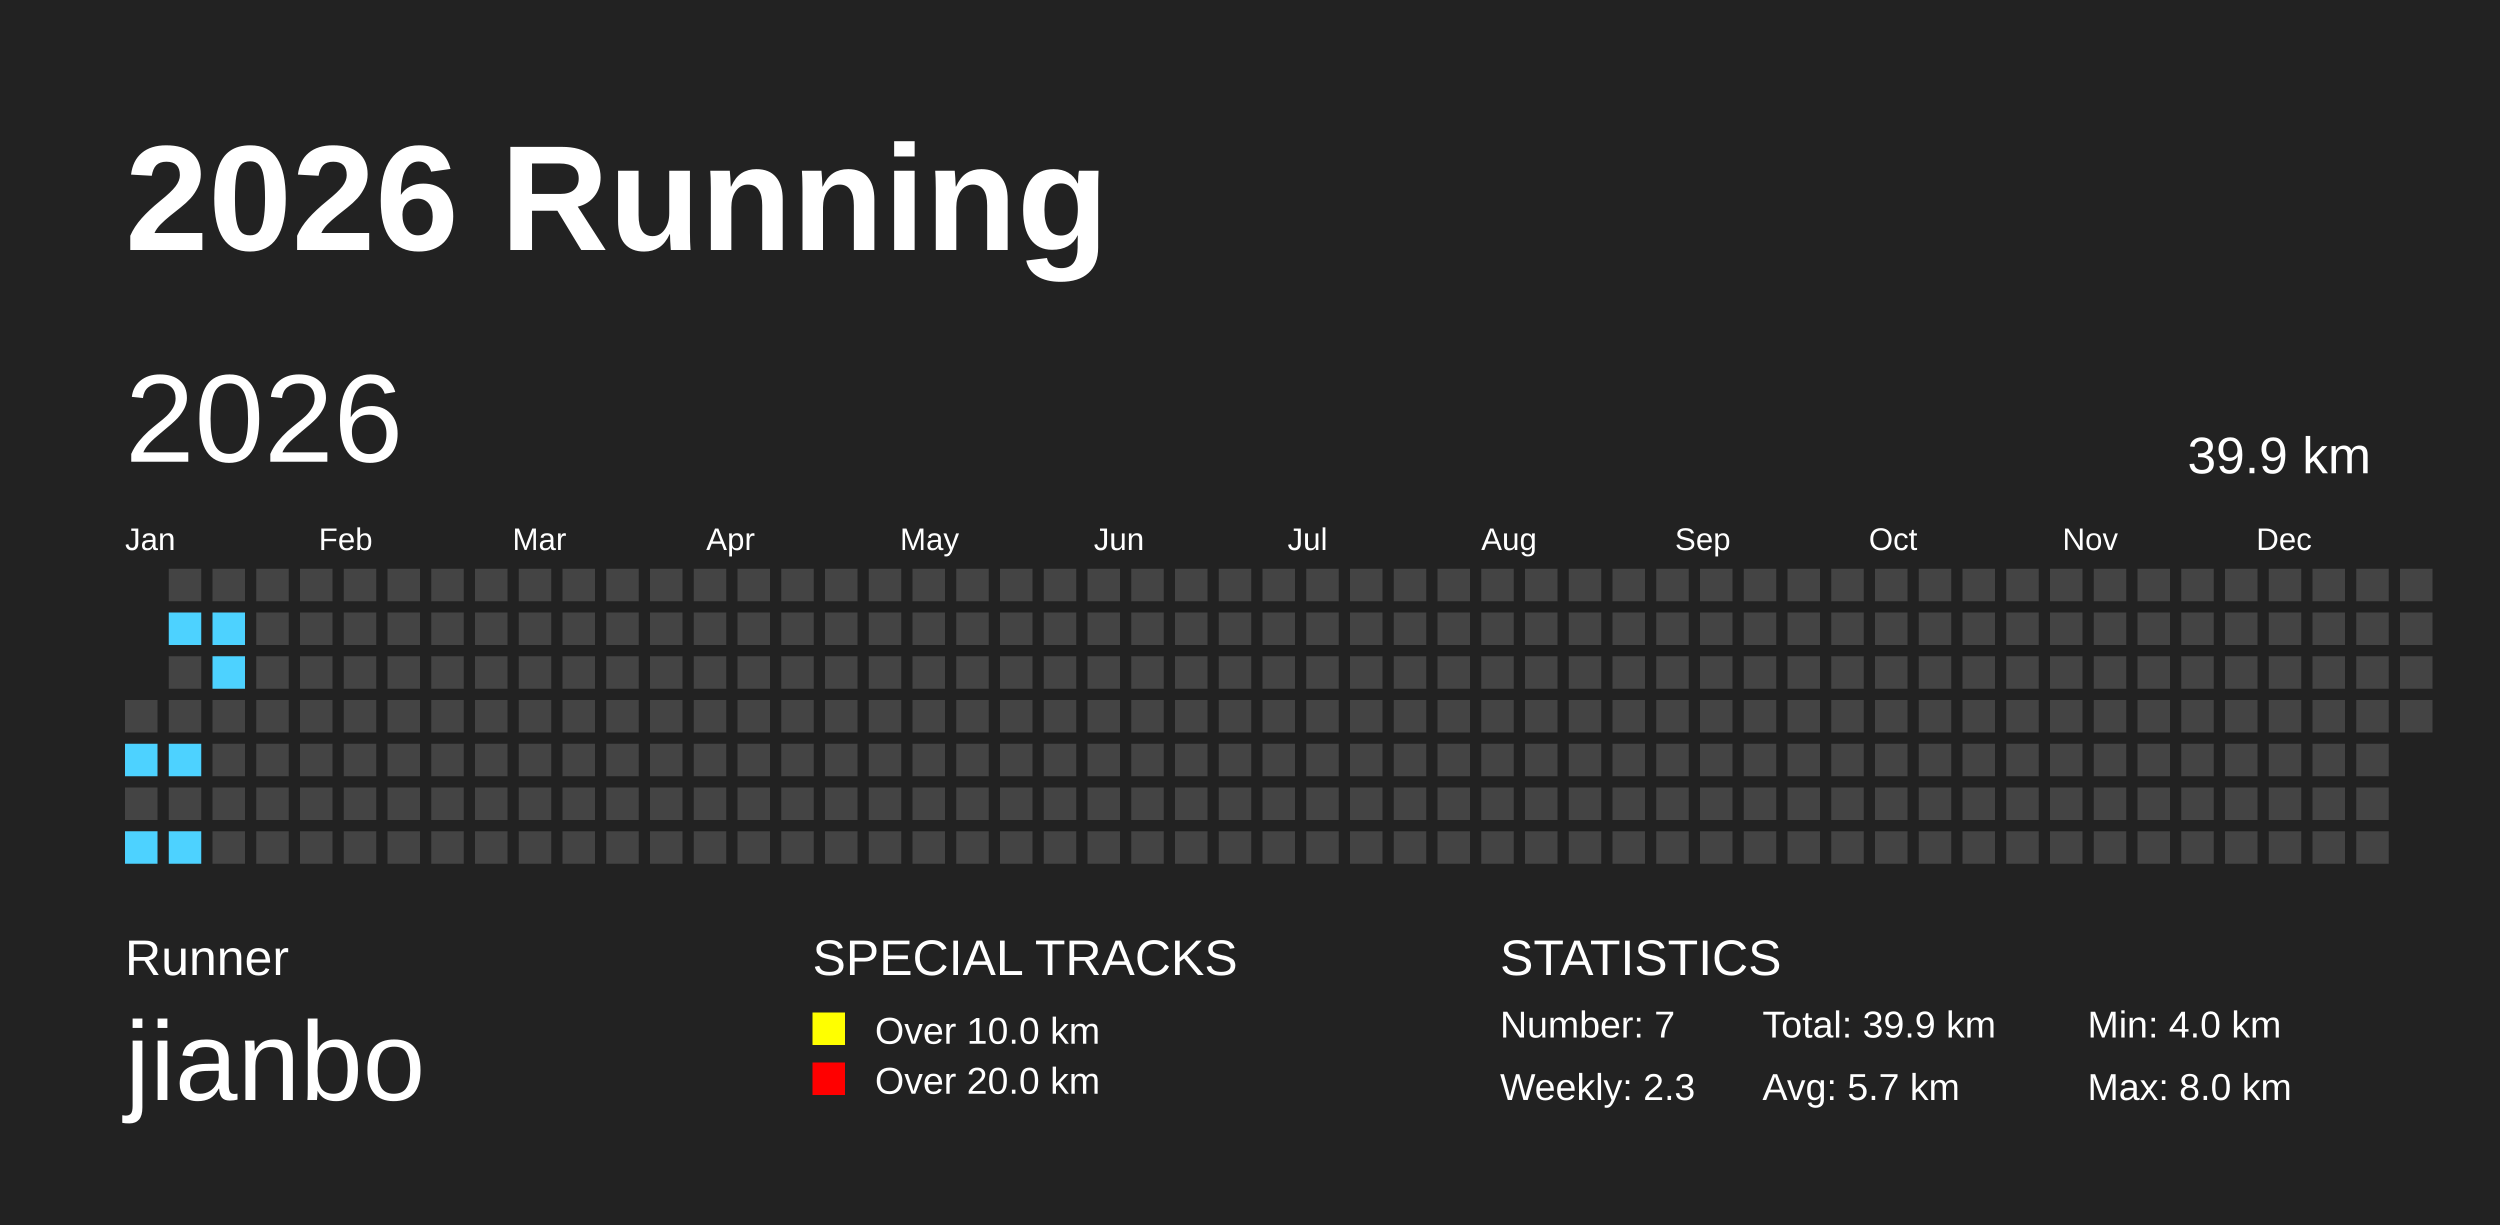
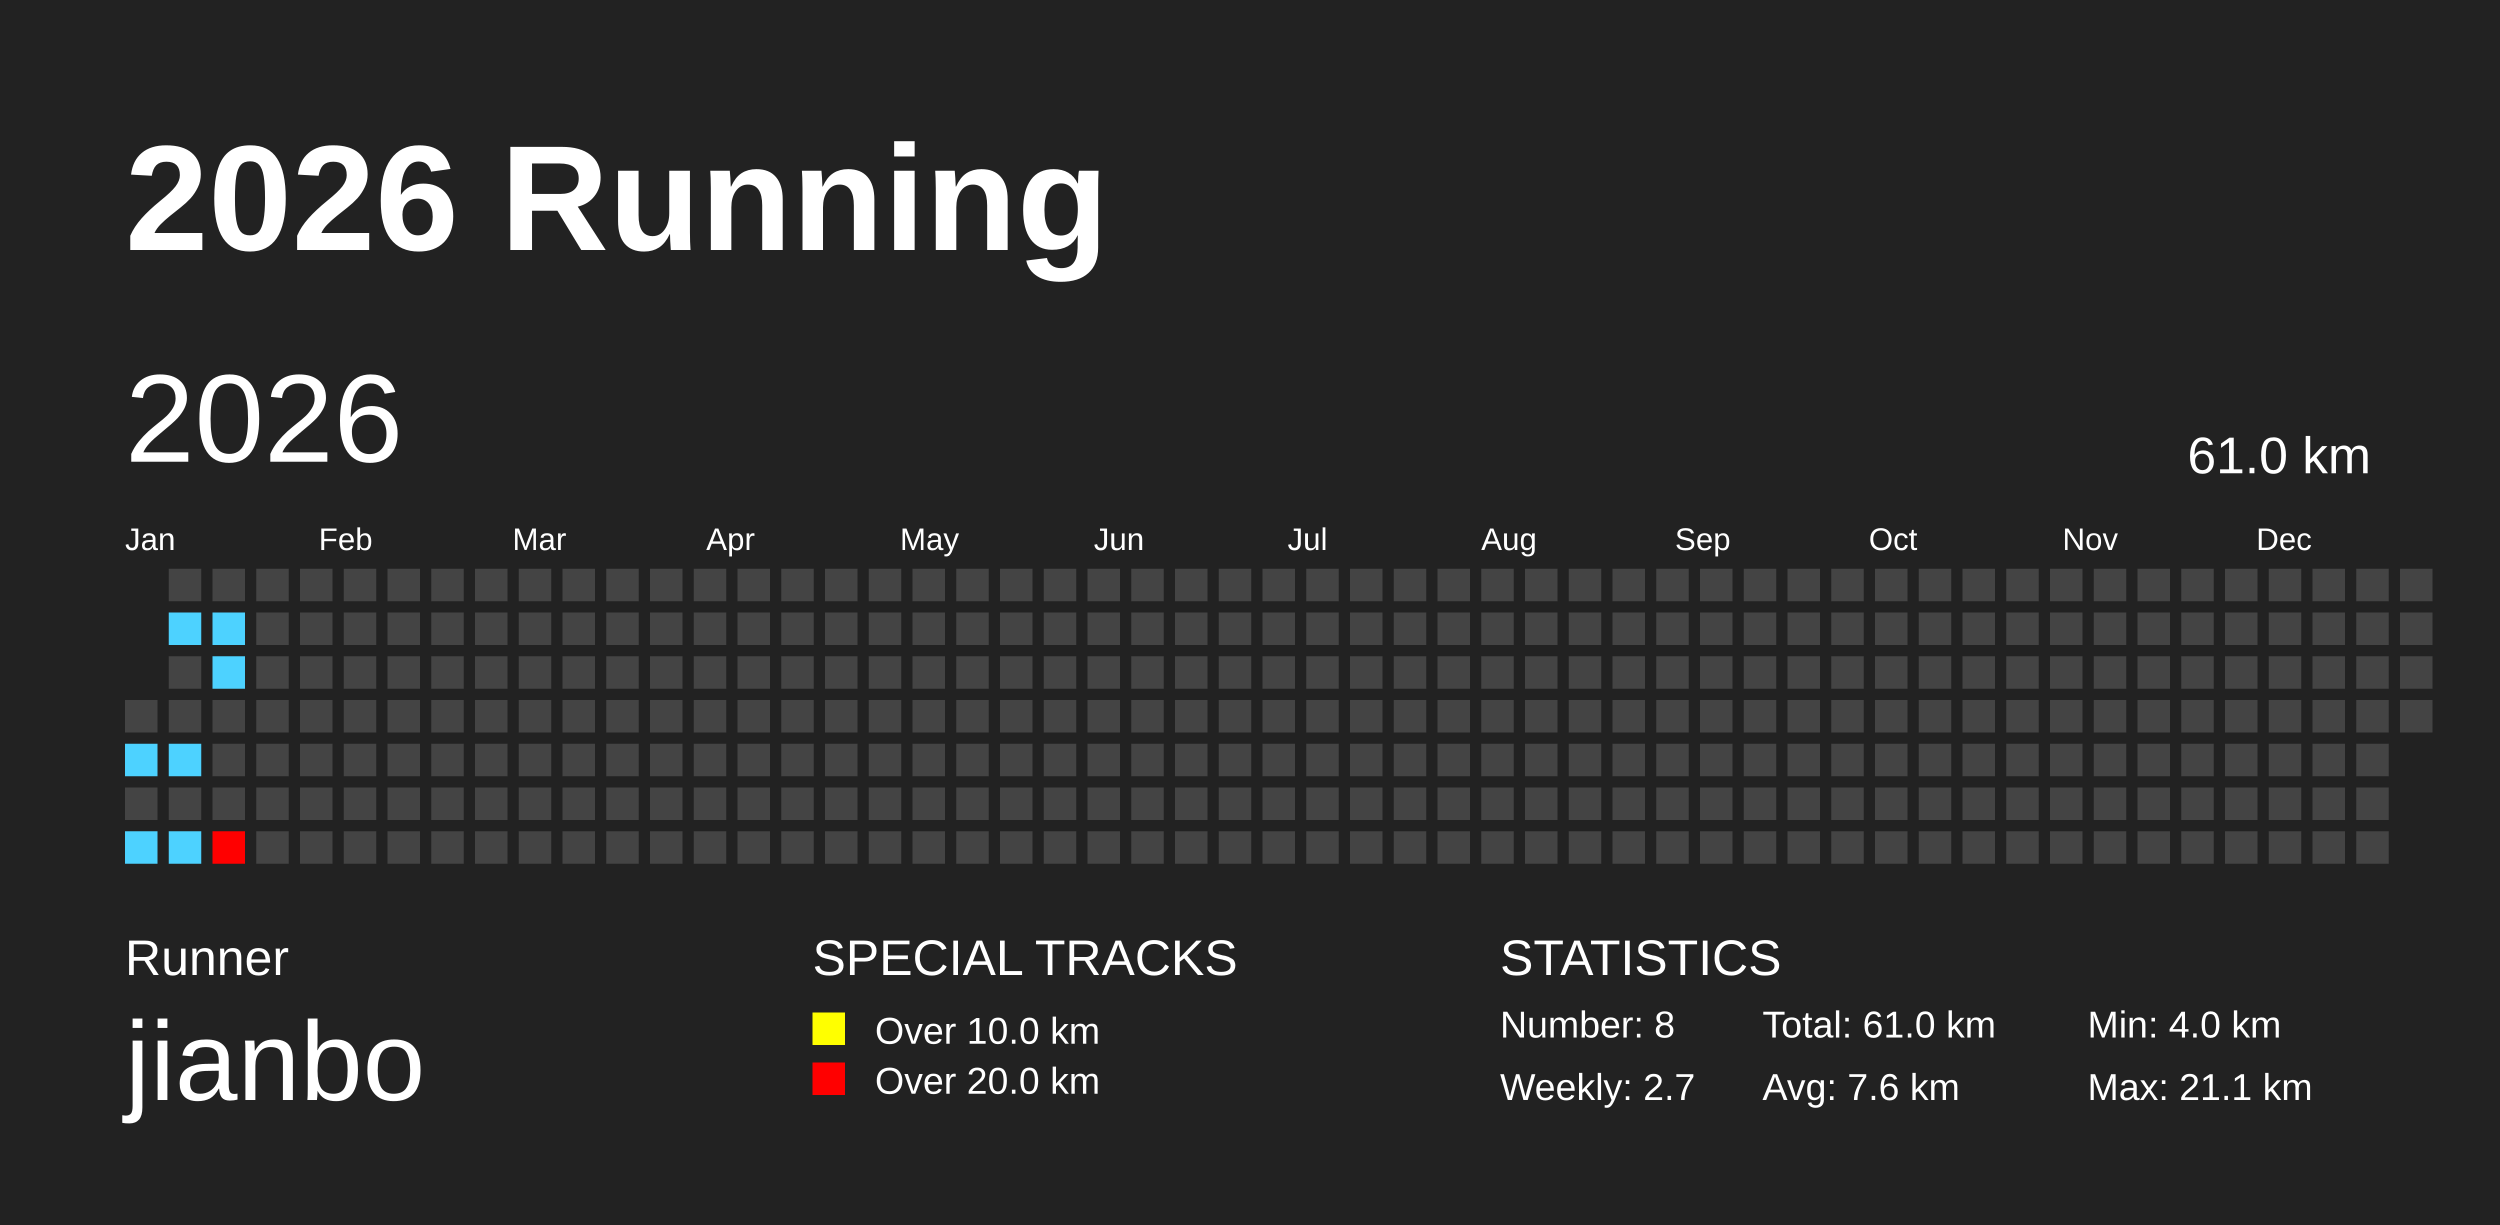
<svg xmlns="http://www.w3.org/2000/svg" baseProfile="full" height="98mm" version="1.1" viewBox="0,0,200,98" width="200mm">
  <defs />
  <rect fill="#222222" height="98" width="200" x="0" y="0" />
  <text fill="#FFFFFF" style="font-size:12px; font-family:Arial; font-weight:bold;" x="10" y="20">2026 Running</text>
  <text fill="#FFFFFF" style="font-size:4px; font-family:Arial" x="10" y="78">Runner</text>
  <text fill="#FFFFFF" style="font-size:9px; font-family:Arial" x="10" y="88">jianbo</text>
  <text fill="#FFFFFF" style="font-size:4px; font-family:Arial" x="65" y="78">SPECIAL TRACKS</text>
  <rect fill="yellow" height="2.6" width="2.6" x="65" y="81" />
  <text fill="#FFFFFF" style="font-size:3px; font-family:Arial" x="70" y="83.5">Over 10.0 km</text>
  <rect fill="red" height="2.6" width="2.6" x="65" y="85" />
  <text fill="#FFFFFF" style="font-size:3px; font-family:Arial" x="70" y="87.5">Over 20.0 km</text>
  <text fill="#FFFFFF" style="font-size:4px; font-family:Arial" x="120" y="78">STATISTICS</text>
-   <text fill="#FFFFFF" style="font-size:3px; font-family:Arial" x="120" y="83">Number: 7</text>
-   <text fill="#FFFFFF" style="font-size:3px; font-family:Arial" x="120" y="88">Weekly: 2.3</text>
-   <text fill="#FFFFFF" style="font-size:3px; font-family:Arial" x="141" y="83">Total: 39.9 km</text>
-   <text fill="#FFFFFF" style="font-size:3px; font-family:Arial" x="141" y="88">Avg: 5.7 km</text>
+   <text fill="#FFFFFF" style="font-size:3px; font-family:Arial" x="120" y="83">Number: 8</text>
+   <text fill="#FFFFFF" style="font-size:3px; font-family:Arial" x="120" y="88">Weekly: 2.7</text>
+   <text fill="#FFFFFF" style="font-size:3px; font-family:Arial" x="141" y="83">Total: 61.0 km</text>
+   <text fill="#FFFFFF" style="font-size:3px; font-family:Arial" x="141" y="88">Avg: 7.6 km</text>
  <text fill="#FFFFFF" style="font-size:3px; font-family:Arial" x="167" y="83">Min: 4.0 km</text>
-   <text fill="#FFFFFF" style="font-size:3px; font-family:Arial" x="167" y="88">Max: 8.0 km</text>
+   <text fill="#FFFFFF" style="font-size:3px; font-family:Arial" x="167" y="88">Max: 21.1 km</text>
  <text dominant-baseline="hanging" fill="#FFFFFF" style="font-size:10.0px; font-family:Arial;" x="10" y="30">2026</text>
-   <text dominant-baseline="hanging" fill="#FFFFFF" style="font-size:4.125px; font-family:Arial;" x="175" y="35">39.9 km</text>
+   <text dominant-baseline="hanging" fill="#FFFFFF" style="font-size:4.125px; font-family:Arial;" x="175" y="35">61.0 km</text>
  <text fill="#FFFFFF" style="font-size:2.5px; font-family:Arial" x="10.0" y="44">Jan</text>
  <text fill="#FFFFFF" style="font-size:2.5px; font-family:Arial" x="25.5" y="44">Feb</text>
  <text fill="#FFFFFF" style="font-size:2.5px; font-family:Arial" x="41.0" y="44">Mar</text>
  <text fill="#FFFFFF" style="font-size:2.5px; font-family:Arial" x="56.5" y="44">Apr</text>
  <text fill="#FFFFFF" style="font-size:2.5px; font-family:Arial" x="72.0" y="44">May</text>
  <text fill="#FFFFFF" style="font-size:2.5px; font-family:Arial" x="87.5" y="44">Jun</text>
  <text fill="#FFFFFF" style="font-size:2.5px; font-family:Arial" x="103.0" y="44">Jul</text>
  <text fill="#FFFFFF" style="font-size:2.5px; font-family:Arial" x="118.5" y="44">Aug</text>
  <text fill="#FFFFFF" style="font-size:2.5px; font-family:Arial" x="134.0" y="44">Sep</text>
  <text fill="#FFFFFF" style="font-size:2.5px; font-family:Arial" x="149.5" y="44">Oct</text>
  <text fill="#FFFFFF" style="font-size:2.5px; font-family:Arial" x="165.0" y="44">Nov</text>
  <text fill="#FFFFFF" style="font-size:2.5px; font-family:Arial" x="180.5" y="44">Dec</text>
  <rect fill="#444444" height="2.6" width="2.6" x="10.0" y="56.0" />
-   <rect fill="#4DD2FF" height="2.6" width="2.6" x="10.0" y="59.5" />
+   <rect fill="#4dd2ff" height="2.6" width="2.6" x="10.0" y="59.5" />
  <rect fill="#444444" height="2.6" width="2.6" x="10.0" y="63.0" />
-   <rect fill="#4DD2FF" height="2.6" width="2.6" x="10.0" y="66.5" />
+   <rect fill="#4dd2ff" height="2.6" width="2.6" x="10.0" y="66.5" />
  <rect fill="#444444" height="2.6" width="2.6" x="13.5" y="45.5" />
-   <rect fill="#4DD2FF" height="2.6" width="2.6" x="13.5" y="49.0" />
+   <rect fill="#4dd2ff" height="2.6" width="2.6" x="13.5" y="49.0" />
  <rect fill="#444444" height="2.6" width="2.6" x="13.5" y="52.5" />
  <rect fill="#444444" height="2.6" width="2.6" x="13.5" y="56.0" />
-   <rect fill="#4DD2FF" height="2.6" width="2.6" x="13.5" y="59.5" />
+   <rect fill="#4dd2ff" height="2.6" width="2.6" x="13.5" y="59.5" />
  <rect fill="#444444" height="2.6" width="2.6" x="13.5" y="63.0" />
-   <rect fill="#4DD2FF" height="2.6" width="2.6" x="13.5" y="66.5" />
+   <rect fill="#4dd2ff" height="2.6" width="2.6" x="13.5" y="66.5" />
  <rect fill="#444444" height="2.6" width="2.6" x="17.0" y="45.5" />
-   <rect fill="#4DD2FF" height="2.6" width="2.6" x="17.0" y="49.0" />
-   <rect fill="#4DD2FF" height="2.6" width="2.6" x="17.0" y="52.5" />
+   <rect fill="#4dd2ff" height="2.6" width="2.6" x="17.0" y="49.0" />
+   <rect fill="#4dd2ff" height="2.6" width="2.6" x="17.0" y="52.5" />
  <rect fill="#444444" height="2.6" width="2.6" x="17.0" y="56.0" />
  <rect fill="#444444" height="2.6" width="2.6" x="17.0" y="59.5" />
  <rect fill="#444444" height="2.6" width="2.6" x="17.0" y="63.0" />
-   <rect fill="#444444" height="2.6" width="2.6" x="17.0" y="66.5" />
+   <rect fill="red" height="2.6" width="2.6" x="17.0" y="66.5" />
  <rect fill="#444444" height="2.6" width="2.6" x="20.5" y="45.5" />
  <rect fill="#444444" height="2.6" width="2.6" x="20.5" y="49.0" />
  <rect fill="#444444" height="2.6" width="2.6" x="20.5" y="52.5" />
  <rect fill="#444444" height="2.6" width="2.6" x="20.5" y="56.0" />
  <rect fill="#444444" height="2.6" width="2.6" x="20.5" y="59.5" />
  <rect fill="#444444" height="2.6" width="2.6" x="20.5" y="63.0" />
  <rect fill="#444444" height="2.6" width="2.6" x="20.5" y="66.5" />
  <rect fill="#444444" height="2.6" width="2.6" x="24.0" y="45.5" />
  <rect fill="#444444" height="2.6" width="2.6" x="24.0" y="49.0" />
  <rect fill="#444444" height="2.6" width="2.6" x="24.0" y="52.5" />
  <rect fill="#444444" height="2.6" width="2.6" x="24.0" y="56.0" />
  <rect fill="#444444" height="2.6" width="2.6" x="24.0" y="59.5" />
  <rect fill="#444444" height="2.6" width="2.6" x="24.0" y="63.0" />
  <rect fill="#444444" height="2.6" width="2.6" x="24.0" y="66.5" />
  <rect fill="#444444" height="2.6" width="2.6" x="27.5" y="45.5" />
  <rect fill="#444444" height="2.6" width="2.6" x="27.5" y="49.0" />
  <rect fill="#444444" height="2.6" width="2.6" x="27.5" y="52.5" />
  <rect fill="#444444" height="2.6" width="2.6" x="27.5" y="56.0" />
  <rect fill="#444444" height="2.6" width="2.6" x="27.5" y="59.5" />
  <rect fill="#444444" height="2.6" width="2.6" x="27.5" y="63.0" />
  <rect fill="#444444" height="2.6" width="2.6" x="27.5" y="66.5" />
  <rect fill="#444444" height="2.6" width="2.6" x="31.0" y="45.5" />
  <rect fill="#444444" height="2.6" width="2.6" x="31.0" y="49.0" />
  <rect fill="#444444" height="2.6" width="2.6" x="31.0" y="52.5" />
  <rect fill="#444444" height="2.6" width="2.6" x="31.0" y="56.0" />
  <rect fill="#444444" height="2.6" width="2.6" x="31.0" y="59.5" />
  <rect fill="#444444" height="2.6" width="2.6" x="31.0" y="63.0" />
  <rect fill="#444444" height="2.6" width="2.6" x="31.0" y="66.5" />
  <rect fill="#444444" height="2.6" width="2.6" x="34.5" y="45.5" />
  <rect fill="#444444" height="2.6" width="2.6" x="34.5" y="49.0" />
  <rect fill="#444444" height="2.6" width="2.6" x="34.5" y="52.5" />
  <rect fill="#444444" height="2.6" width="2.6" x="34.5" y="56.0" />
  <rect fill="#444444" height="2.6" width="2.6" x="34.5" y="59.5" />
  <rect fill="#444444" height="2.6" width="2.6" x="34.5" y="63.0" />
  <rect fill="#444444" height="2.6" width="2.6" x="34.5" y="66.5" />
  <rect fill="#444444" height="2.6" width="2.6" x="38.0" y="45.5" />
  <rect fill="#444444" height="2.6" width="2.6" x="38.0" y="49.0" />
  <rect fill="#444444" height="2.6" width="2.6" x="38.0" y="52.5" />
  <rect fill="#444444" height="2.6" width="2.6" x="38.0" y="56.0" />
  <rect fill="#444444" height="2.6" width="2.6" x="38.0" y="59.5" />
  <rect fill="#444444" height="2.6" width="2.6" x="38.0" y="63.0" />
  <rect fill="#444444" height="2.6" width="2.6" x="38.0" y="66.5" />
  <rect fill="#444444" height="2.6" width="2.6" x="41.5" y="45.5" />
  <rect fill="#444444" height="2.6" width="2.6" x="41.5" y="49.0" />
  <rect fill="#444444" height="2.6" width="2.6" x="41.5" y="52.5" />
  <rect fill="#444444" height="2.6" width="2.6" x="41.5" y="56.0" />
  <rect fill="#444444" height="2.6" width="2.6" x="41.5" y="59.5" />
  <rect fill="#444444" height="2.6" width="2.6" x="41.5" y="63.0" />
  <rect fill="#444444" height="2.6" width="2.6" x="41.5" y="66.5" />
  <rect fill="#444444" height="2.6" width="2.6" x="45.0" y="45.5" />
  <rect fill="#444444" height="2.6" width="2.6" x="45.0" y="49.0" />
  <rect fill="#444444" height="2.6" width="2.6" x="45.0" y="52.5" />
  <rect fill="#444444" height="2.6" width="2.6" x="45.0" y="56.0" />
  <rect fill="#444444" height="2.6" width="2.6" x="45.0" y="59.5" />
  <rect fill="#444444" height="2.6" width="2.6" x="45.0" y="63.0" />
  <rect fill="#444444" height="2.6" width="2.6" x="45.0" y="66.5" />
  <rect fill="#444444" height="2.6" width="2.6" x="48.5" y="45.5" />
  <rect fill="#444444" height="2.6" width="2.6" x="48.5" y="49.0" />
  <rect fill="#444444" height="2.6" width="2.6" x="48.5" y="52.5" />
  <rect fill="#444444" height="2.6" width="2.6" x="48.5" y="56.0" />
  <rect fill="#444444" height="2.6" width="2.6" x="48.5" y="59.5" />
  <rect fill="#444444" height="2.6" width="2.6" x="48.5" y="63.0" />
  <rect fill="#444444" height="2.6" width="2.6" x="48.5" y="66.5" />
  <rect fill="#444444" height="2.6" width="2.6" x="52.0" y="45.5" />
  <rect fill="#444444" height="2.6" width="2.6" x="52.0" y="49.0" />
  <rect fill="#444444" height="2.6" width="2.6" x="52.0" y="52.5" />
  <rect fill="#444444" height="2.6" width="2.6" x="52.0" y="56.0" />
  <rect fill="#444444" height="2.6" width="2.6" x="52.0" y="59.5" />
  <rect fill="#444444" height="2.6" width="2.6" x="52.0" y="63.0" />
  <rect fill="#444444" height="2.6" width="2.6" x="52.0" y="66.5" />
  <rect fill="#444444" height="2.6" width="2.6" x="55.5" y="45.5" />
  <rect fill="#444444" height="2.6" width="2.6" x="55.5" y="49.0" />
  <rect fill="#444444" height="2.6" width="2.6" x="55.5" y="52.5" />
  <rect fill="#444444" height="2.6" width="2.6" x="55.5" y="56.0" />
  <rect fill="#444444" height="2.6" width="2.6" x="55.5" y="59.5" />
  <rect fill="#444444" height="2.6" width="2.6" x="55.5" y="63.0" />
  <rect fill="#444444" height="2.6" width="2.6" x="55.5" y="66.5" />
  <rect fill="#444444" height="2.6" width="2.6" x="59.0" y="45.5" />
  <rect fill="#444444" height="2.6" width="2.6" x="59.0" y="49.0" />
  <rect fill="#444444" height="2.6" width="2.6" x="59.0" y="52.5" />
  <rect fill="#444444" height="2.6" width="2.6" x="59.0" y="56.0" />
  <rect fill="#444444" height="2.6" width="2.6" x="59.0" y="59.5" />
  <rect fill="#444444" height="2.6" width="2.6" x="59.0" y="63.0" />
  <rect fill="#444444" height="2.6" width="2.6" x="59.0" y="66.5" />
  <rect fill="#444444" height="2.6" width="2.6" x="62.5" y="45.5" />
  <rect fill="#444444" height="2.6" width="2.6" x="62.5" y="49.0" />
  <rect fill="#444444" height="2.6" width="2.6" x="62.5" y="52.5" />
  <rect fill="#444444" height="2.6" width="2.6" x="62.5" y="56.0" />
  <rect fill="#444444" height="2.6" width="2.6" x="62.5" y="59.5" />
  <rect fill="#444444" height="2.6" width="2.6" x="62.5" y="63.0" />
  <rect fill="#444444" height="2.6" width="2.6" x="62.5" y="66.5" />
  <rect fill="#444444" height="2.6" width="2.6" x="66.0" y="45.5" />
  <rect fill="#444444" height="2.6" width="2.6" x="66.0" y="49.0" />
  <rect fill="#444444" height="2.6" width="2.6" x="66.0" y="52.5" />
  <rect fill="#444444" height="2.6" width="2.6" x="66.0" y="56.0" />
  <rect fill="#444444" height="2.6" width="2.6" x="66.0" y="59.5" />
  <rect fill="#444444" height="2.6" width="2.6" x="66.0" y="63.0" />
  <rect fill="#444444" height="2.6" width="2.6" x="66.0" y="66.5" />
  <rect fill="#444444" height="2.6" width="2.6" x="69.5" y="45.5" />
  <rect fill="#444444" height="2.6" width="2.6" x="69.5" y="49.0" />
  <rect fill="#444444" height="2.6" width="2.6" x="69.5" y="52.5" />
  <rect fill="#444444" height="2.6" width="2.6" x="69.5" y="56.0" />
  <rect fill="#444444" height="2.6" width="2.6" x="69.5" y="59.5" />
  <rect fill="#444444" height="2.6" width="2.6" x="69.5" y="63.0" />
  <rect fill="#444444" height="2.6" width="2.6" x="69.5" y="66.5" />
  <rect fill="#444444" height="2.6" width="2.6" x="73.0" y="45.5" />
  <rect fill="#444444" height="2.6" width="2.6" x="73.0" y="49.0" />
  <rect fill="#444444" height="2.6" width="2.6" x="73.0" y="52.5" />
  <rect fill="#444444" height="2.6" width="2.6" x="73.0" y="56.0" />
  <rect fill="#444444" height="2.6" width="2.6" x="73.0" y="59.5" />
  <rect fill="#444444" height="2.6" width="2.6" x="73.0" y="63.0" />
  <rect fill="#444444" height="2.6" width="2.6" x="73.0" y="66.5" />
  <rect fill="#444444" height="2.6" width="2.6" x="76.5" y="45.5" />
  <rect fill="#444444" height="2.6" width="2.6" x="76.5" y="49.0" />
  <rect fill="#444444" height="2.6" width="2.6" x="76.5" y="52.5" />
  <rect fill="#444444" height="2.6" width="2.6" x="76.5" y="56.0" />
  <rect fill="#444444" height="2.6" width="2.6" x="76.5" y="59.5" />
  <rect fill="#444444" height="2.6" width="2.6" x="76.5" y="63.0" />
  <rect fill="#444444" height="2.6" width="2.6" x="76.5" y="66.5" />
  <rect fill="#444444" height="2.6" width="2.6" x="80.0" y="45.5" />
  <rect fill="#444444" height="2.6" width="2.6" x="80.0" y="49.0" />
  <rect fill="#444444" height="2.6" width="2.6" x="80.0" y="52.5" />
  <rect fill="#444444" height="2.6" width="2.6" x="80.0" y="56.0" />
  <rect fill="#444444" height="2.6" width="2.6" x="80.0" y="59.5" />
  <rect fill="#444444" height="2.6" width="2.6" x="80.0" y="63.0" />
  <rect fill="#444444" height="2.6" width="2.6" x="80.0" y="66.5" />
  <rect fill="#444444" height="2.6" width="2.6" x="83.5" y="45.5" />
  <rect fill="#444444" height="2.6" width="2.6" x="83.5" y="49.0" />
  <rect fill="#444444" height="2.6" width="2.6" x="83.5" y="52.5" />
  <rect fill="#444444" height="2.6" width="2.6" x="83.5" y="56.0" />
  <rect fill="#444444" height="2.6" width="2.6" x="83.5" y="59.5" />
  <rect fill="#444444" height="2.6" width="2.6" x="83.5" y="63.0" />
  <rect fill="#444444" height="2.6" width="2.6" x="83.5" y="66.5" />
  <rect fill="#444444" height="2.6" width="2.6" x="87.0" y="45.5" />
  <rect fill="#444444" height="2.6" width="2.6" x="87.0" y="49.0" />
  <rect fill="#444444" height="2.6" width="2.6" x="87.0" y="52.5" />
  <rect fill="#444444" height="2.6" width="2.6" x="87.0" y="56.0" />
  <rect fill="#444444" height="2.6" width="2.6" x="87.0" y="59.5" />
  <rect fill="#444444" height="2.6" width="2.6" x="87.0" y="63.0" />
  <rect fill="#444444" height="2.6" width="2.6" x="87.0" y="66.5" />
  <rect fill="#444444" height="2.6" width="2.6" x="90.5" y="45.5" />
  <rect fill="#444444" height="2.6" width="2.6" x="90.5" y="49.0" />
  <rect fill="#444444" height="2.6" width="2.6" x="90.5" y="52.5" />
  <rect fill="#444444" height="2.6" width="2.6" x="90.5" y="56.0" />
  <rect fill="#444444" height="2.6" width="2.6" x="90.5" y="59.5" />
  <rect fill="#444444" height="2.6" width="2.6" x="90.5" y="63.0" />
  <rect fill="#444444" height="2.6" width="2.6" x="90.5" y="66.5" />
  <rect fill="#444444" height="2.6" width="2.6" x="94.0" y="45.5" />
  <rect fill="#444444" height="2.6" width="2.6" x="94.0" y="49.0" />
  <rect fill="#444444" height="2.6" width="2.6" x="94.0" y="52.5" />
  <rect fill="#444444" height="2.6" width="2.6" x="94.0" y="56.0" />
  <rect fill="#444444" height="2.6" width="2.6" x="94.0" y="59.5" />
  <rect fill="#444444" height="2.6" width="2.6" x="94.0" y="63.0" />
  <rect fill="#444444" height="2.6" width="2.6" x="94.0" y="66.5" />
  <rect fill="#444444" height="2.6" width="2.6" x="97.5" y="45.5" />
  <rect fill="#444444" height="2.6" width="2.6" x="97.5" y="49.0" />
  <rect fill="#444444" height="2.6" width="2.6" x="97.5" y="52.5" />
  <rect fill="#444444" height="2.6" width="2.6" x="97.5" y="56.0" />
  <rect fill="#444444" height="2.6" width="2.6" x="97.5" y="59.5" />
  <rect fill="#444444" height="2.6" width="2.6" x="97.5" y="63.0" />
  <rect fill="#444444" height="2.6" width="2.6" x="97.5" y="66.5" />
  <rect fill="#444444" height="2.6" width="2.6" x="101.0" y="45.5" />
  <rect fill="#444444" height="2.6" width="2.6" x="101.0" y="49.0" />
  <rect fill="#444444" height="2.6" width="2.6" x="101.0" y="52.5" />
  <rect fill="#444444" height="2.6" width="2.6" x="101.0" y="56.0" />
  <rect fill="#444444" height="2.6" width="2.6" x="101.0" y="59.5" />
  <rect fill="#444444" height="2.6" width="2.6" x="101.0" y="63.0" />
  <rect fill="#444444" height="2.6" width="2.6" x="101.0" y="66.5" />
  <rect fill="#444444" height="2.6" width="2.6" x="104.5" y="45.5" />
  <rect fill="#444444" height="2.6" width="2.6" x="104.5" y="49.0" />
  <rect fill="#444444" height="2.6" width="2.6" x="104.5" y="52.5" />
  <rect fill="#444444" height="2.6" width="2.6" x="104.5" y="56.0" />
  <rect fill="#444444" height="2.6" width="2.6" x="104.5" y="59.5" />
  <rect fill="#444444" height="2.6" width="2.6" x="104.5" y="63.0" />
  <rect fill="#444444" height="2.6" width="2.6" x="104.5" y="66.5" />
  <rect fill="#444444" height="2.6" width="2.6" x="108.0" y="45.5" />
  <rect fill="#444444" height="2.6" width="2.6" x="108.0" y="49.0" />
  <rect fill="#444444" height="2.6" width="2.6" x="108.0" y="52.5" />
  <rect fill="#444444" height="2.6" width="2.6" x="108.0" y="56.0" />
  <rect fill="#444444" height="2.6" width="2.6" x="108.0" y="59.5" />
  <rect fill="#444444" height="2.6" width="2.6" x="108.0" y="63.0" />
  <rect fill="#444444" height="2.6" width="2.6" x="108.0" y="66.5" />
  <rect fill="#444444" height="2.6" width="2.6" x="111.5" y="45.5" />
  <rect fill="#444444" height="2.6" width="2.6" x="111.5" y="49.0" />
  <rect fill="#444444" height="2.6" width="2.6" x="111.5" y="52.5" />
  <rect fill="#444444" height="2.6" width="2.6" x="111.5" y="56.0" />
  <rect fill="#444444" height="2.6" width="2.6" x="111.5" y="59.5" />
  <rect fill="#444444" height="2.6" width="2.6" x="111.5" y="63.0" />
  <rect fill="#444444" height="2.6" width="2.6" x="111.5" y="66.5" />
  <rect fill="#444444" height="2.6" width="2.6" x="115.0" y="45.5" />
  <rect fill="#444444" height="2.6" width="2.6" x="115.0" y="49.0" />
  <rect fill="#444444" height="2.6" width="2.6" x="115.0" y="52.5" />
  <rect fill="#444444" height="2.6" width="2.6" x="115.0" y="56.0" />
  <rect fill="#444444" height="2.6" width="2.6" x="115.0" y="59.5" />
  <rect fill="#444444" height="2.6" width="2.6" x="115.0" y="63.0" />
  <rect fill="#444444" height="2.6" width="2.6" x="115.0" y="66.5" />
  <rect fill="#444444" height="2.6" width="2.6" x="118.5" y="45.5" />
  <rect fill="#444444" height="2.6" width="2.6" x="118.5" y="49.0" />
  <rect fill="#444444" height="2.6" width="2.6" x="118.5" y="52.5" />
  <rect fill="#444444" height="2.6" width="2.6" x="118.5" y="56.0" />
  <rect fill="#444444" height="2.6" width="2.6" x="118.5" y="59.5" />
  <rect fill="#444444" height="2.6" width="2.6" x="118.5" y="63.0" />
  <rect fill="#444444" height="2.6" width="2.6" x="118.5" y="66.5" />
  <rect fill="#444444" height="2.6" width="2.6" x="122.0" y="45.5" />
  <rect fill="#444444" height="2.6" width="2.6" x="122.0" y="49.0" />
  <rect fill="#444444" height="2.6" width="2.6" x="122.0" y="52.5" />
  <rect fill="#444444" height="2.6" width="2.6" x="122.0" y="56.0" />
  <rect fill="#444444" height="2.6" width="2.6" x="122.0" y="59.5" />
  <rect fill="#444444" height="2.6" width="2.6" x="122.0" y="63.0" />
  <rect fill="#444444" height="2.6" width="2.6" x="122.0" y="66.5" />
  <rect fill="#444444" height="2.6" width="2.6" x="125.5" y="45.5" />
  <rect fill="#444444" height="2.6" width="2.6" x="125.5" y="49.0" />
  <rect fill="#444444" height="2.6" width="2.6" x="125.5" y="52.5" />
  <rect fill="#444444" height="2.6" width="2.6" x="125.5" y="56.0" />
  <rect fill="#444444" height="2.6" width="2.6" x="125.5" y="59.5" />
  <rect fill="#444444" height="2.6" width="2.6" x="125.5" y="63.0" />
  <rect fill="#444444" height="2.6" width="2.6" x="125.5" y="66.5" />
  <rect fill="#444444" height="2.6" width="2.6" x="129.0" y="45.5" />
  <rect fill="#444444" height="2.6" width="2.6" x="129.0" y="49.0" />
  <rect fill="#444444" height="2.6" width="2.6" x="129.0" y="52.5" />
  <rect fill="#444444" height="2.6" width="2.6" x="129.0" y="56.0" />
  <rect fill="#444444" height="2.6" width="2.6" x="129.0" y="59.5" />
  <rect fill="#444444" height="2.6" width="2.6" x="129.0" y="63.0" />
  <rect fill="#444444" height="2.6" width="2.6" x="129.0" y="66.5" />
  <rect fill="#444444" height="2.6" width="2.6" x="132.5" y="45.5" />
  <rect fill="#444444" height="2.6" width="2.6" x="132.5" y="49.0" />
  <rect fill="#444444" height="2.6" width="2.6" x="132.5" y="52.5" />
  <rect fill="#444444" height="2.6" width="2.6" x="132.5" y="56.0" />
  <rect fill="#444444" height="2.6" width="2.6" x="132.5" y="59.5" />
  <rect fill="#444444" height="2.6" width="2.6" x="132.5" y="63.0" />
  <rect fill="#444444" height="2.6" width="2.6" x="132.5" y="66.5" />
  <rect fill="#444444" height="2.6" width="2.6" x="136.0" y="45.5" />
  <rect fill="#444444" height="2.6" width="2.6" x="136.0" y="49.0" />
  <rect fill="#444444" height="2.6" width="2.6" x="136.0" y="52.5" />
  <rect fill="#444444" height="2.6" width="2.6" x="136.0" y="56.0" />
  <rect fill="#444444" height="2.6" width="2.6" x="136.0" y="59.5" />
  <rect fill="#444444" height="2.6" width="2.6" x="136.0" y="63.0" />
  <rect fill="#444444" height="2.6" width="2.6" x="136.0" y="66.5" />
  <rect fill="#444444" height="2.6" width="2.6" x="139.5" y="45.5" />
  <rect fill="#444444" height="2.6" width="2.6" x="139.5" y="49.0" />
  <rect fill="#444444" height="2.6" width="2.6" x="139.5" y="52.5" />
  <rect fill="#444444" height="2.6" width="2.6" x="139.5" y="56.0" />
  <rect fill="#444444" height="2.6" width="2.6" x="139.5" y="59.5" />
  <rect fill="#444444" height="2.6" width="2.6" x="139.5" y="63.0" />
  <rect fill="#444444" height="2.6" width="2.6" x="139.5" y="66.5" />
  <rect fill="#444444" height="2.6" width="2.6" x="143.0" y="45.5" />
  <rect fill="#444444" height="2.6" width="2.6" x="143.0" y="49.0" />
  <rect fill="#444444" height="2.6" width="2.6" x="143.0" y="52.5" />
  <rect fill="#444444" height="2.6" width="2.6" x="143.0" y="56.0" />
  <rect fill="#444444" height="2.6" width="2.6" x="143.0" y="59.5" />
  <rect fill="#444444" height="2.6" width="2.6" x="143.0" y="63.0" />
  <rect fill="#444444" height="2.6" width="2.6" x="143.0" y="66.5" />
  <rect fill="#444444" height="2.6" width="2.6" x="146.5" y="45.5" />
  <rect fill="#444444" height="2.6" width="2.6" x="146.5" y="49.0" />
  <rect fill="#444444" height="2.6" width="2.6" x="146.5" y="52.5" />
  <rect fill="#444444" height="2.6" width="2.6" x="146.5" y="56.0" />
  <rect fill="#444444" height="2.6" width="2.6" x="146.5" y="59.5" />
  <rect fill="#444444" height="2.6" width="2.6" x="146.5" y="63.0" />
  <rect fill="#444444" height="2.6" width="2.6" x="146.5" y="66.5" />
  <rect fill="#444444" height="2.6" width="2.6" x="150.0" y="45.5" />
  <rect fill="#444444" height="2.6" width="2.6" x="150.0" y="49.0" />
  <rect fill="#444444" height="2.6" width="2.6" x="150.0" y="52.5" />
  <rect fill="#444444" height="2.6" width="2.6" x="150.0" y="56.0" />
  <rect fill="#444444" height="2.6" width="2.6" x="150.0" y="59.5" />
  <rect fill="#444444" height="2.6" width="2.6" x="150.0" y="63.0" />
  <rect fill="#444444" height="2.6" width="2.6" x="150.0" y="66.5" />
  <rect fill="#444444" height="2.6" width="2.6" x="153.5" y="45.5" />
  <rect fill="#444444" height="2.6" width="2.6" x="153.5" y="49.0" />
  <rect fill="#444444" height="2.6" width="2.6" x="153.5" y="52.5" />
  <rect fill="#444444" height="2.6" width="2.6" x="153.5" y="56.0" />
  <rect fill="#444444" height="2.6" width="2.6" x="153.5" y="59.5" />
  <rect fill="#444444" height="2.6" width="2.6" x="153.5" y="63.0" />
  <rect fill="#444444" height="2.6" width="2.6" x="153.5" y="66.5" />
  <rect fill="#444444" height="2.6" width="2.6" x="157.0" y="45.5" />
  <rect fill="#444444" height="2.6" width="2.6" x="157.0" y="49.0" />
  <rect fill="#444444" height="2.6" width="2.6" x="157.0" y="52.5" />
  <rect fill="#444444" height="2.6" width="2.6" x="157.0" y="56.0" />
  <rect fill="#444444" height="2.6" width="2.6" x="157.0" y="59.5" />
  <rect fill="#444444" height="2.6" width="2.6" x="157.0" y="63.0" />
  <rect fill="#444444" height="2.6" width="2.6" x="157.0" y="66.5" />
  <rect fill="#444444" height="2.6" width="2.6" x="160.5" y="45.5" />
  <rect fill="#444444" height="2.6" width="2.6" x="160.5" y="49.0" />
  <rect fill="#444444" height="2.6" width="2.6" x="160.5" y="52.5" />
  <rect fill="#444444" height="2.6" width="2.6" x="160.5" y="56.0" />
  <rect fill="#444444" height="2.6" width="2.6" x="160.5" y="59.5" />
  <rect fill="#444444" height="2.6" width="2.6" x="160.5" y="63.0" />
  <rect fill="#444444" height="2.6" width="2.6" x="160.5" y="66.5" />
  <rect fill="#444444" height="2.6" width="2.6" x="164.0" y="45.5" />
  <rect fill="#444444" height="2.6" width="2.6" x="164.0" y="49.0" />
  <rect fill="#444444" height="2.6" width="2.6" x="164.0" y="52.5" />
  <rect fill="#444444" height="2.6" width="2.6" x="164.0" y="56.0" />
  <rect fill="#444444" height="2.6" width="2.6" x="164.0" y="59.5" />
  <rect fill="#444444" height="2.6" width="2.6" x="164.0" y="63.0" />
  <rect fill="#444444" height="2.6" width="2.6" x="164.0" y="66.5" />
  <rect fill="#444444" height="2.6" width="2.6" x="167.5" y="45.5" />
  <rect fill="#444444" height="2.6" width="2.6" x="167.5" y="49.0" />
  <rect fill="#444444" height="2.6" width="2.6" x="167.5" y="52.5" />
  <rect fill="#444444" height="2.6" width="2.6" x="167.5" y="56.0" />
  <rect fill="#444444" height="2.6" width="2.6" x="167.5" y="59.5" />
  <rect fill="#444444" height="2.6" width="2.6" x="167.5" y="63.0" />
  <rect fill="#444444" height="2.6" width="2.6" x="167.5" y="66.5" />
  <rect fill="#444444" height="2.6" width="2.6" x="171.0" y="45.5" />
  <rect fill="#444444" height="2.6" width="2.6" x="171.0" y="49.0" />
  <rect fill="#444444" height="2.6" width="2.6" x="171.0" y="52.5" />
  <rect fill="#444444" height="2.6" width="2.6" x="171.0" y="56.0" />
  <rect fill="#444444" height="2.6" width="2.6" x="171.0" y="59.5" />
  <rect fill="#444444" height="2.6" width="2.6" x="171.0" y="63.0" />
  <rect fill="#444444" height="2.6" width="2.6" x="171.0" y="66.5" />
  <rect fill="#444444" height="2.6" width="2.6" x="174.5" y="45.5" />
  <rect fill="#444444" height="2.6" width="2.6" x="174.5" y="49.0" />
  <rect fill="#444444" height="2.6" width="2.6" x="174.5" y="52.5" />
  <rect fill="#444444" height="2.6" width="2.6" x="174.5" y="56.0" />
  <rect fill="#444444" height="2.6" width="2.6" x="174.5" y="59.5" />
  <rect fill="#444444" height="2.6" width="2.6" x="174.5" y="63.0" />
  <rect fill="#444444" height="2.6" width="2.6" x="174.5" y="66.5" />
  <rect fill="#444444" height="2.6" width="2.6" x="178.0" y="45.5" />
  <rect fill="#444444" height="2.6" width="2.6" x="178.0" y="49.0" />
  <rect fill="#444444" height="2.6" width="2.6" x="178.0" y="52.5" />
  <rect fill="#444444" height="2.6" width="2.6" x="178.0" y="56.0" />
  <rect fill="#444444" height="2.6" width="2.6" x="178.0" y="59.5" />
  <rect fill="#444444" height="2.6" width="2.6" x="178.0" y="63.0" />
  <rect fill="#444444" height="2.6" width="2.6" x="178.0" y="66.5" />
  <rect fill="#444444" height="2.6" width="2.6" x="181.5" y="45.5" />
  <rect fill="#444444" height="2.6" width="2.6" x="181.5" y="49.0" />
  <rect fill="#444444" height="2.6" width="2.6" x="181.5" y="52.5" />
  <rect fill="#444444" height="2.6" width="2.6" x="181.5" y="56.0" />
  <rect fill="#444444" height="2.6" width="2.6" x="181.5" y="59.5" />
  <rect fill="#444444" height="2.6" width="2.6" x="181.5" y="63.0" />
  <rect fill="#444444" height="2.6" width="2.6" x="181.5" y="66.5" />
  <rect fill="#444444" height="2.6" width="2.6" x="185.0" y="45.5" />
  <rect fill="#444444" height="2.6" width="2.6" x="185.0" y="49.0" />
  <rect fill="#444444" height="2.6" width="2.6" x="185.0" y="52.5" />
  <rect fill="#444444" height="2.6" width="2.6" x="185.0" y="56.0" />
  <rect fill="#444444" height="2.6" width="2.6" x="185.0" y="59.5" />
  <rect fill="#444444" height="2.6" width="2.6" x="185.0" y="63.0" />
  <rect fill="#444444" height="2.6" width="2.6" x="185.0" y="66.5" />
  <rect fill="#444444" height="2.6" width="2.6" x="188.5" y="45.5" />
  <rect fill="#444444" height="2.6" width="2.6" x="188.5" y="49.0" />
  <rect fill="#444444" height="2.6" width="2.6" x="188.5" y="52.5" />
  <rect fill="#444444" height="2.6" width="2.6" x="188.5" y="56.0" />
  <rect fill="#444444" height="2.6" width="2.6" x="188.5" y="59.5" />
  <rect fill="#444444" height="2.6" width="2.6" x="188.5" y="63.0" />
  <rect fill="#444444" height="2.6" width="2.6" x="188.5" y="66.5" />
  <rect fill="#444444" height="2.6" width="2.6" x="192.0" y="45.5" />
  <rect fill="#444444" height="2.6" width="2.6" x="192.0" y="49.0" />
  <rect fill="#444444" height="2.6" width="2.6" x="192.0" y="52.5" />
  <rect fill="#444444" height="2.6" width="2.6" x="192.0" y="56.0" />
</svg>
